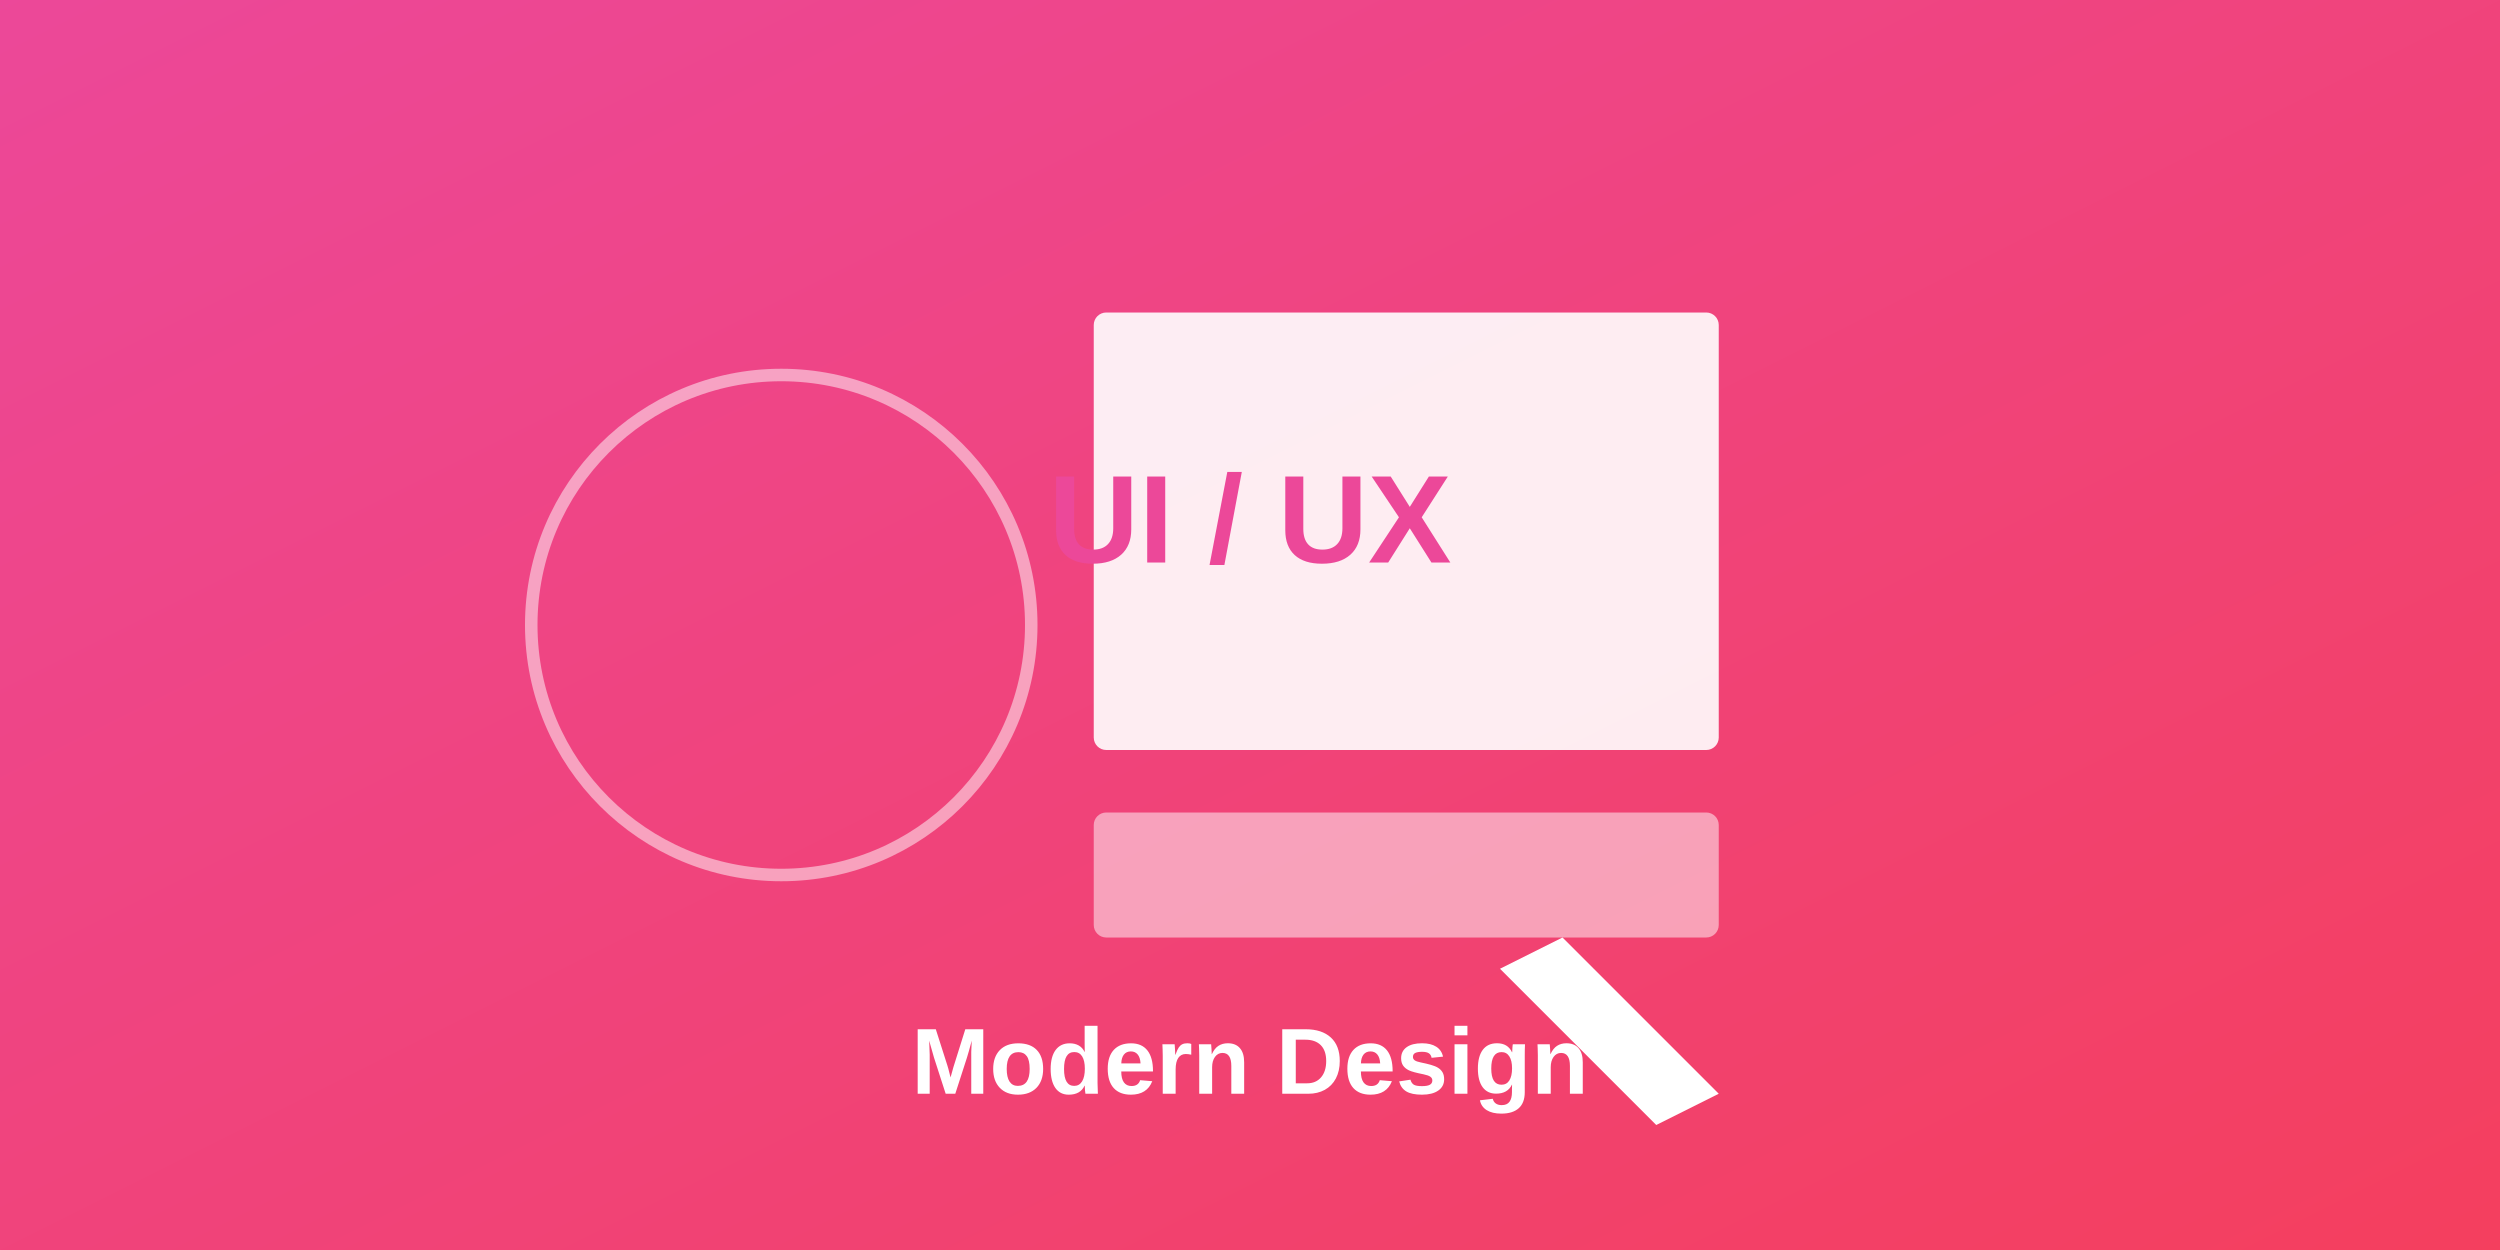
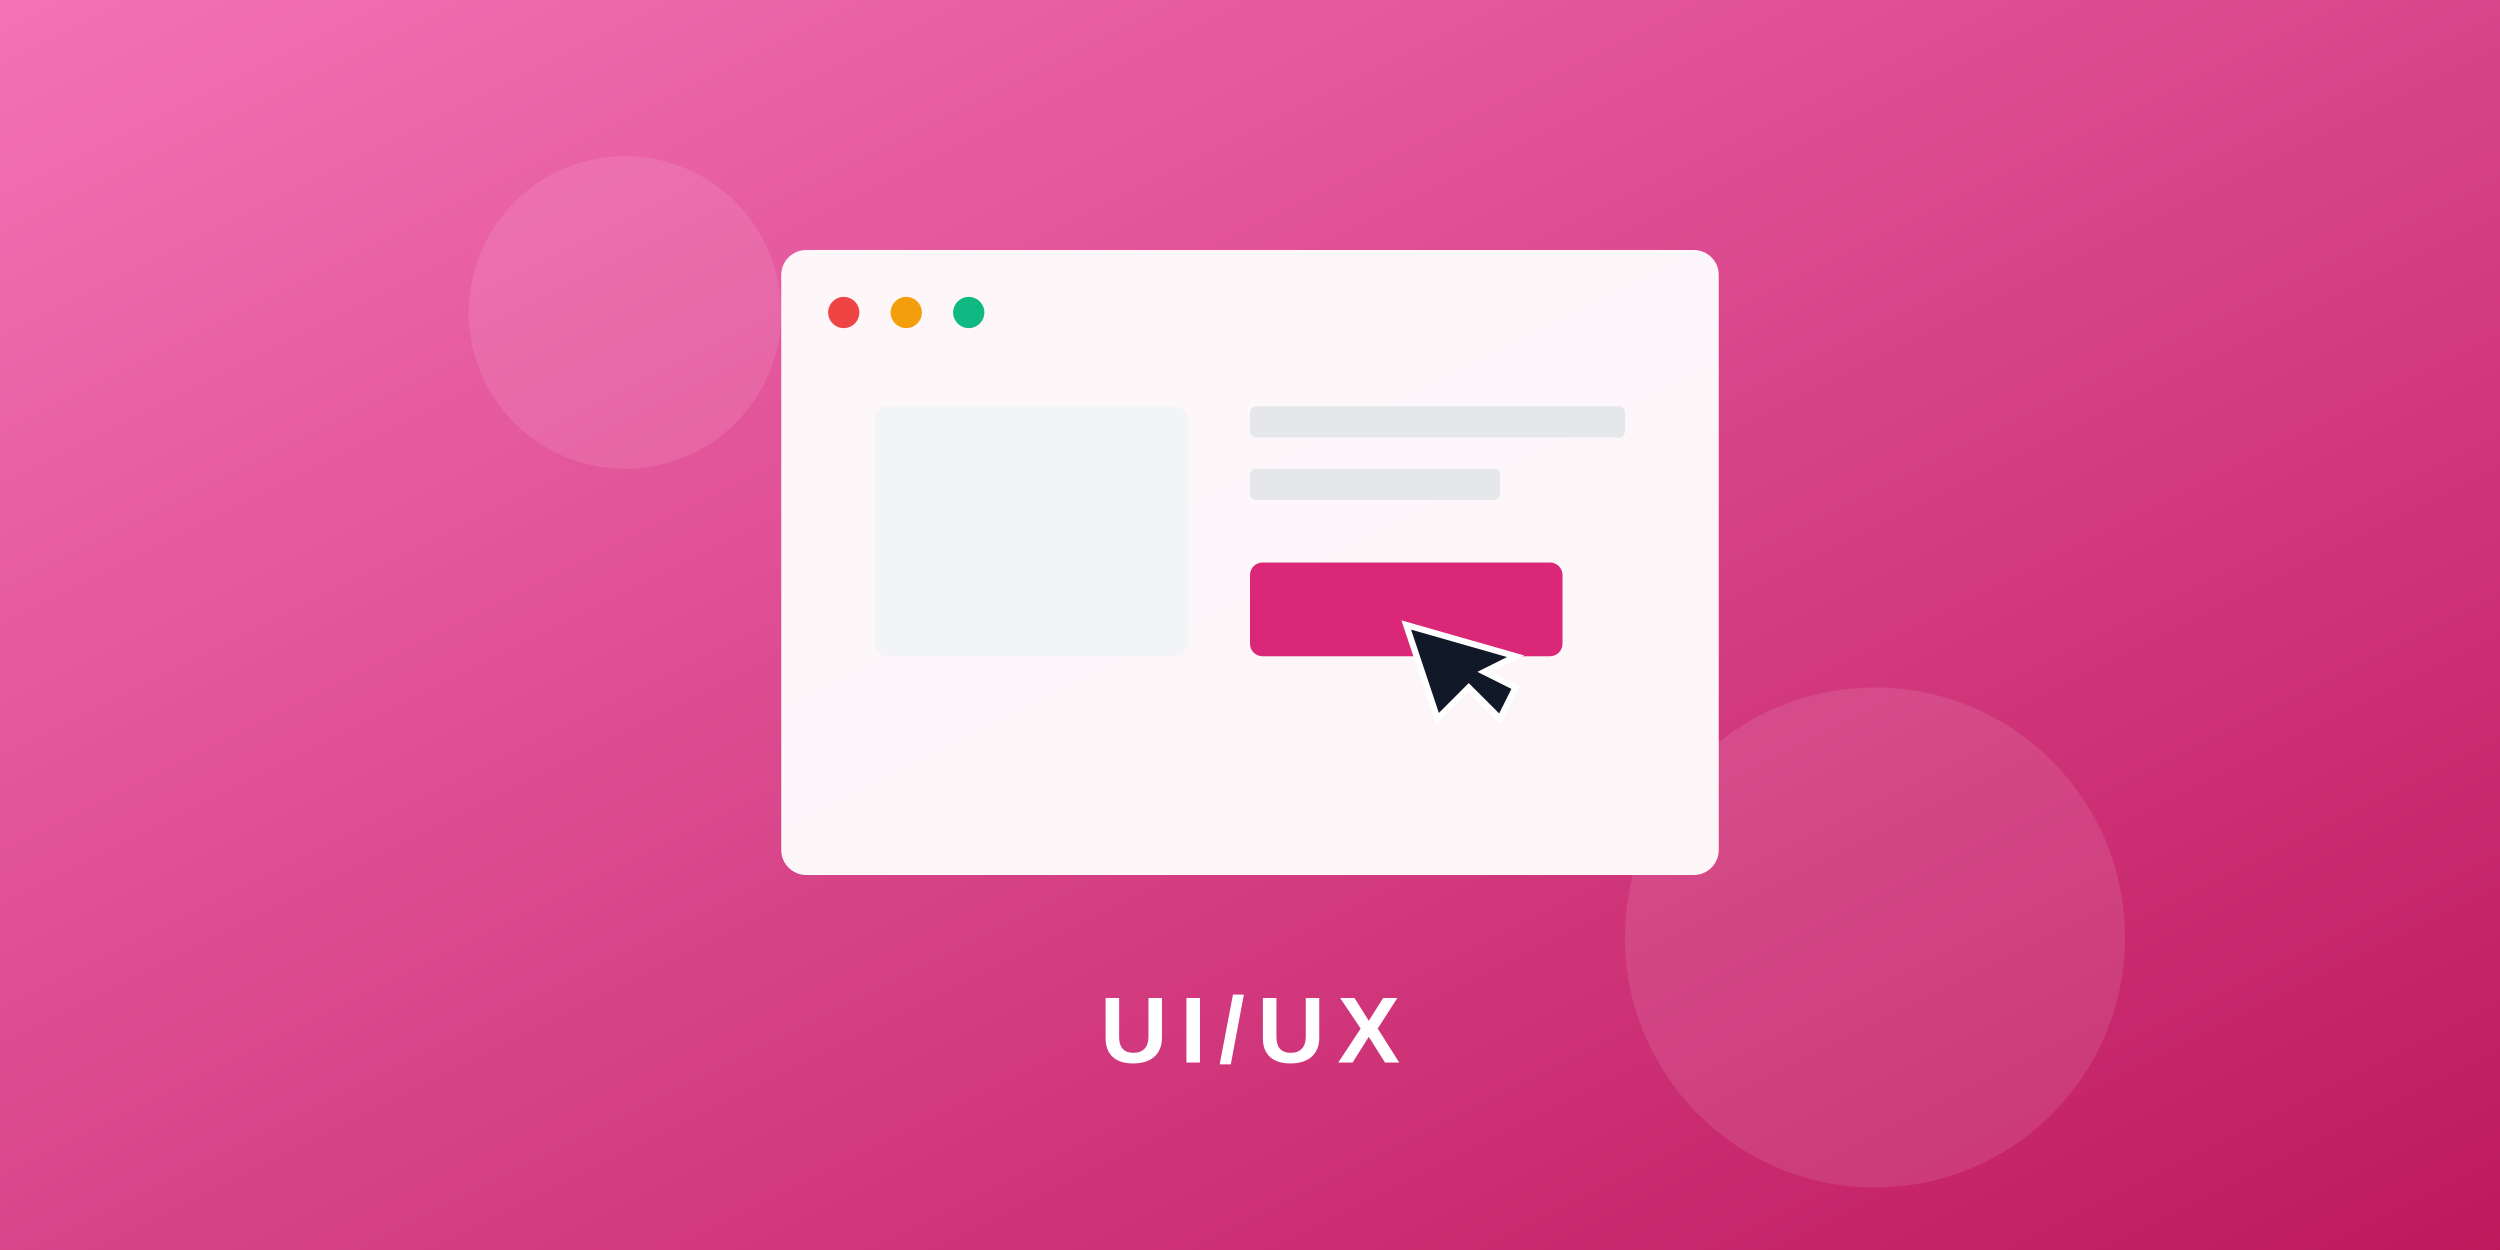
<svg xmlns="http://www.w3.org/2000/svg" viewBox="0 0 800 400">
  <defs>
-     <linearGradient id="grad" x1="0%" y1="0%" x2="100%" y2="100%">
-       <stop offset="0%" style="stop-color:#EC4899" />
-       <stop offset="100%" style="stop-color:#F43F5E" />
+     <linearGradient id="grad_design" x1="0%" y1="0%" x2="100%" y2="100%">
+       <stop offset="0%" style="stop-color:#F472B6" />
+       <stop offset="100%" style="stop-color:#BE185D" />
    </linearGradient>
  </defs>
-   <rect width="800" height="400" fill="url(#grad)" />
-   <circle cx="250" cy="200" r="80" fill="none" stroke="white" stroke-width="4" opacity="0.5" />
-   <rect x="350" y="100" width="200" height="140" rx="4" fill="white" opacity="0.9" />
-   <rect x="350" y="260" width="200" height="40" rx="4" fill="white" opacity="0.5" />
-   <path d="M500 300 L550 350 L530 360 L480 310" fill="white" />
-   <text x="400" y="180" font-family="Arial, sans-serif" font-size="40" fill="#EC4899" font-weight="bold" text-anchor="middle">UI / UX</text>
-   <text x="400" y="350" font-family="Arial, sans-serif" font-size="30" fill="white" font-weight="bold" text-anchor="middle">Modern Design</text>
+   <rect width="800" height="400" fill="url(#grad_design)" />
+   <circle cx="200" cy="100" r="50" fill="white" opacity="0.1" />
+   <circle cx="600" cy="300" r="80" fill="white" opacity="0.1" />
+   <rect x="250" y="80" width="300" height="200" rx="8" fill="white" opacity="0.95" />
+   <circle cx="270" cy="100" r="5" fill="#EF4444" />
+   <circle cx="290" cy="100" r="5" fill="#F59E0B" />
+   <circle cx="310" cy="100" r="5" fill="#10B981" />
+   <rect x="280" y="130" width="100" height="80" rx="4" fill="#F3F4F6" />
+   <rect x="400" y="130" width="120" height="10" rx="2" fill="#E5E7EB" />
+   <rect x="400" y="150" width="80" height="10" rx="2" fill="#E5E7EB" />
+   <rect x="400" y="180" width="100" height="30" rx="4" fill="#DB2777" />
+   <path d="M450 200 L460 230 L470 220 L480 230 L485 220 L475 215 L485 210 Z" fill="#111827" stroke="white" stroke-width="2" />
+   <text x="400" y="340" font-family="Arial, sans-serif" font-size="30" fill="white" font-weight="bold" text-anchor="middle" letter-spacing="4">UI/UX</text>
</svg>
